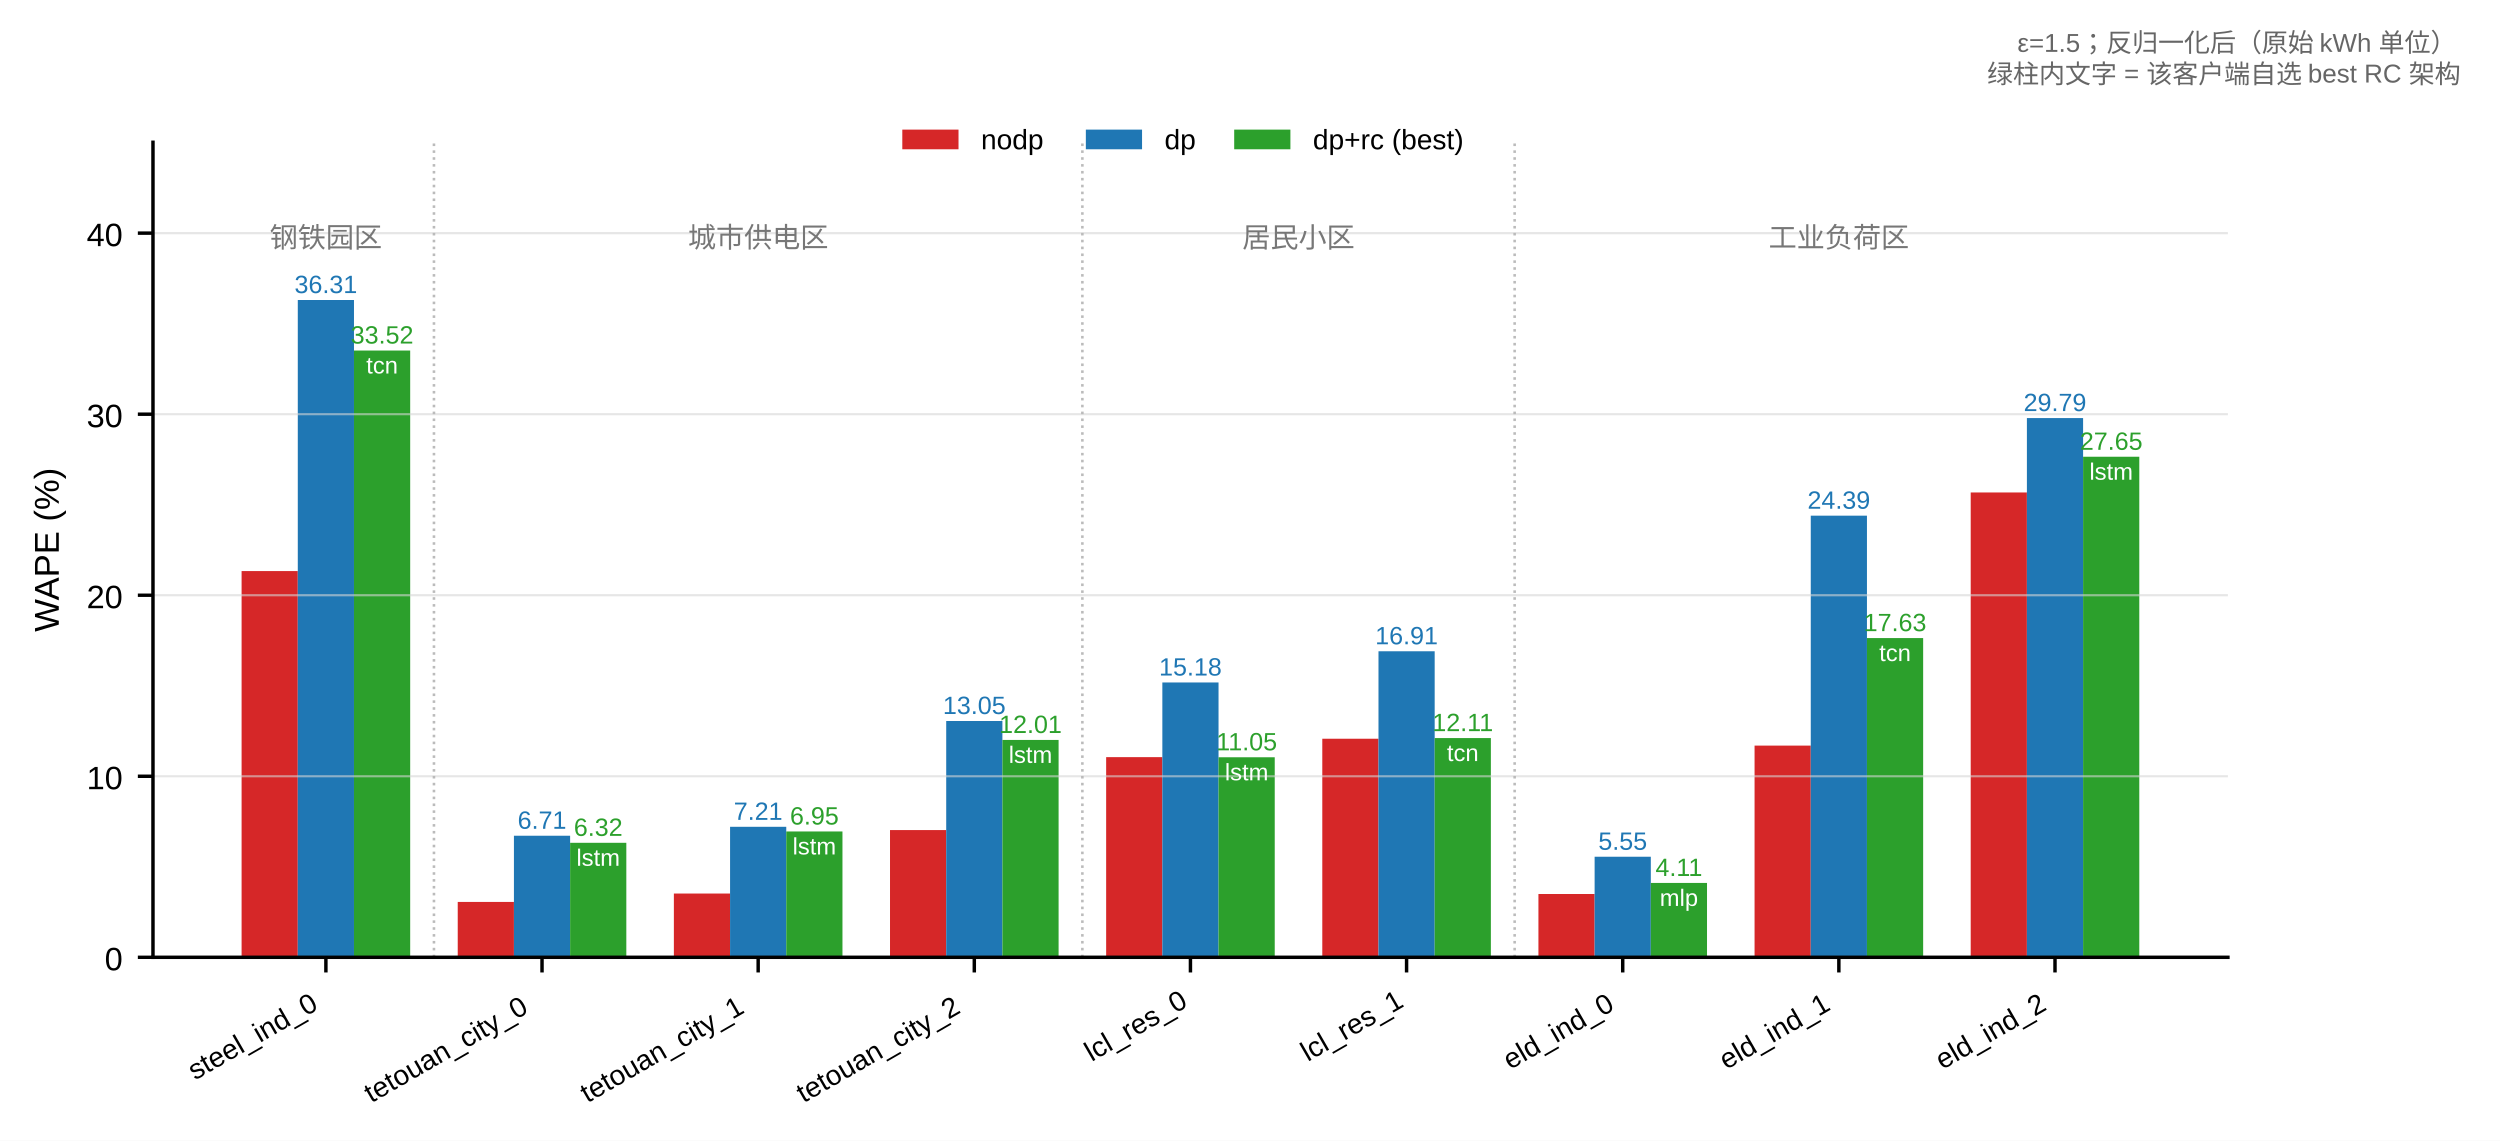
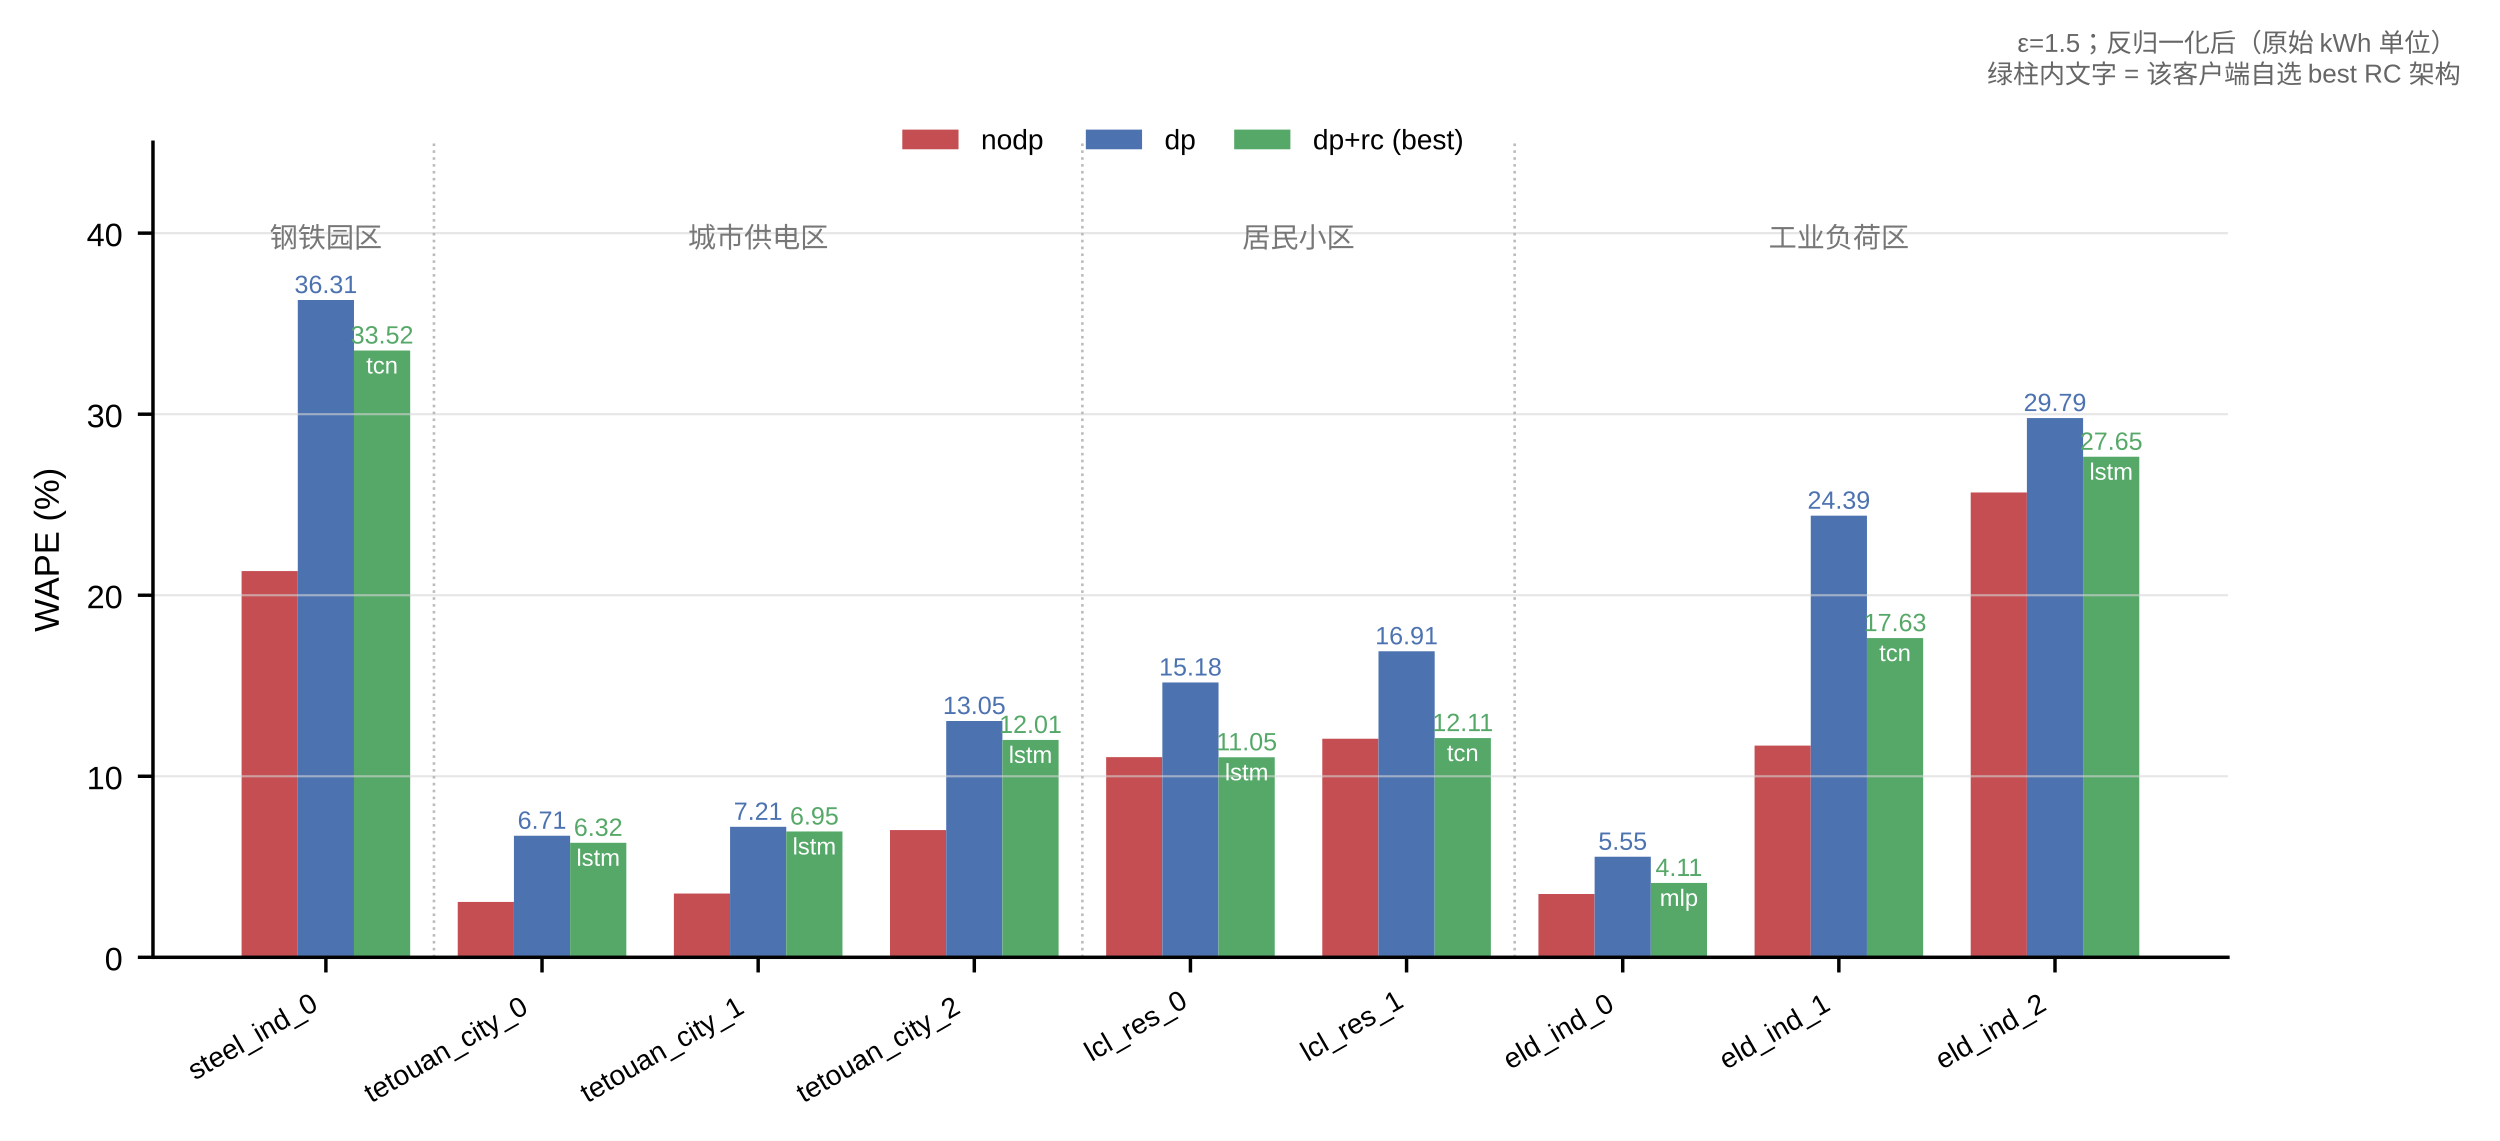
<svg xmlns="http://www.w3.org/2000/svg" xmlns:xlink="http://www.w3.org/1999/xlink" width="578.188pt" height="263.821pt" viewBox="0 0 578.188 263.821" version="1.1">
  <defs>
    <style type="text/css">*{stroke-linejoin: round; stroke-linecap: butt}</style>
  </defs>
  <g id="figure_1">
    <g id="patch_1">
      <path d="M 0 263.821  L 578.188 263.821  L 578.188 0  L 0 0  z " style="fill: #ffffff" />
    </g>
    <g id="axes_1">
      <g id="patch_2">
        <path d="M 35.38 221.4  L 515.26 221.4  L 515.26 32.904  L 35.38 32.904  z " style="fill: #ffffff" />
      </g>
      <g id="patch_3">
-         <path d="M 55.875 221.4  L 68.871 221.4  L 68.871 132.069  L 55.875 132.069  z " clip-path="url(#p7d4e276105)" style="fill: #d62728" />
+         <path d="M 55.875 221.4  L 68.871 221.4  L 68.871 132.069  L 55.875 132.069  z " clip-path="url(#p8f3e88afd5)" style="fill: #c44e52" />
      </g>
      <g id="patch_4">
-         <path d="M 105.862 221.4  L 118.859 221.4  L 118.859 208.599  L 105.862 208.599  z " clip-path="url(#p7d4e276105)" style="fill: #d62728" />
+         <path d="M 105.862 221.4  L 118.859 221.4  L 118.859 208.599  L 105.862 208.599  z " clip-path="url(#p8f3e88afd5)" style="fill: #c44e52" />
      </g>
      <g id="patch_5">
-         <path d="M 155.85 221.4  L 168.846 221.4  L 168.846 206.656  L 155.85 206.656  z " clip-path="url(#p7d4e276105)" style="fill: #d62728" />
+         <path d="M 155.85 221.4  L 168.846 221.4  L 168.846 206.656  L 155.85 206.656  z " clip-path="url(#p8f3e88afd5)" style="fill: #c44e52" />
      </g>
      <g id="patch_6">
-         <path d="M 205.837 221.4  L 218.834 221.4  L 218.834 191.98  L 205.837 191.98  z " clip-path="url(#p7d4e276105)" style="fill: #d62728" />
+         <path d="M 205.837 221.4  L 218.834 221.4  L 218.834 191.98  L 205.837 191.98  z " clip-path="url(#p8f3e88afd5)" style="fill: #c44e52" />
      </g>
      <g id="patch_7">
-         <path d="M 255.825 221.4  L 268.821 221.4  L 268.821 175.105  L 255.825 175.105  z " clip-path="url(#p7d4e276105)" style="fill: #d62728" />
+         <path d="M 255.825 221.4  L 268.821 221.4  L 268.821 175.105  L 255.825 175.105  z " clip-path="url(#p8f3e88afd5)" style="fill: #c44e52" />
      </g>
      <g id="patch_8">
-         <path d="M 305.812 221.4  L 318.809 221.4  L 318.809 170.857  L 305.812 170.857  z " clip-path="url(#p7d4e276105)" style="fill: #d62728" />
+         <path d="M 305.812 221.4  L 318.809 221.4  L 318.809 170.857  L 305.812 170.857  z " clip-path="url(#p8f3e88afd5)" style="fill: #c44e52" />
      </g>
      <g id="patch_9">
-         <path d="M 355.8 221.4  L 368.796 221.4  L 368.796 206.762  L 355.8 206.762  z " clip-path="url(#p7d4e276105)" style="fill: #d62728" />
+         <path d="M 355.8 221.4  L 368.796 221.4  L 368.796 206.762  L 355.8 206.762  z " clip-path="url(#p8f3e88afd5)" style="fill: #c44e52" />
      </g>
      <g id="patch_10">
-         <path d="M 405.787 221.4  L 418.784 221.4  L 418.784 172.434  L 405.787 172.434  z " clip-path="url(#p7d4e276105)" style="fill: #d62728" />
+         <path d="M 405.787 221.4  L 418.784 221.4  L 418.784 172.434  L 405.787 172.434  z " clip-path="url(#p8f3e88afd5)" style="fill: #c44e52" />
      </g>
      <g id="patch_11">
-         <path d="M 455.775 221.4  L 468.771 221.4  L 468.771 113.89  L 455.775 113.89  z " clip-path="url(#p7d4e276105)" style="fill: #d62728" />
+         <path d="M 455.775 221.4  L 468.771 221.4  L 468.771 113.89  L 455.775 113.89  z " clip-path="url(#p8f3e88afd5)" style="fill: #c44e52" />
      </g>
      <g id="patch_12">
-         <path d="M 68.871 221.4  L 81.868 221.4  L 81.868 69.387  L 68.871 69.387  z " clip-path="url(#p7d4e276105)" style="fill: #1f77b4" />
+         <path d="M 68.871 221.4  L 81.868 221.4  L 81.868 69.387  L 68.871 69.387  z " clip-path="url(#p8f3e88afd5)" style="fill: #4c72b0" />
      </g>
      <g id="patch_13">
-         <path d="M 118.859 221.4  L 131.856 221.4  L 131.856 193.287  L 118.859 193.287  z " clip-path="url(#p7d4e276105)" style="fill: #1f77b4" />
+         <path d="M 118.859 221.4  L 131.856 221.4  L 131.856 193.287  L 118.859 193.287  z " clip-path="url(#p8f3e88afd5)" style="fill: #4c72b0" />
      </g>
      <g id="patch_14">
-         <path d="M 168.846 221.4  L 181.843 221.4  L 181.843 191.222  L 168.846 191.222  z " clip-path="url(#p7d4e276105)" style="fill: #1f77b4" />
+         <path d="M 168.846 221.4  L 181.843 221.4  L 181.843 191.222  L 168.846 191.222  z " clip-path="url(#p8f3e88afd5)" style="fill: #4c72b0" />
      </g>
      <g id="patch_15">
-         <path d="M 218.834 221.4  L 231.831 221.4  L 231.831 166.742  L 218.834 166.742  z " clip-path="url(#p7d4e276105)" style="fill: #1f77b4" />
+         <path d="M 218.834 221.4  L 231.831 221.4  L 231.831 166.742  L 218.834 166.742  z " clip-path="url(#p8f3e88afd5)" style="fill: #4c72b0" />
      </g>
      <g id="patch_16">
-         <path d="M 268.821 221.4  L 281.818 221.4  L 281.818 157.844  L 268.821 157.844  z " clip-path="url(#p7d4e276105)" style="fill: #1f77b4" />
+         <path d="M 268.821 221.4  L 281.818 221.4  L 281.818 157.844  L 268.821 157.844  z " clip-path="url(#p8f3e88afd5)" style="fill: #4c72b0" />
      </g>
      <g id="patch_17">
-         <path d="M 318.809 221.4  L 331.806 221.4  L 331.806 150.616  L 318.809 150.616  z " clip-path="url(#p7d4e276105)" style="fill: #1f77b4" />
+         <path d="M 318.809 221.4  L 331.806 221.4  L 331.806 150.616  L 318.809 150.616  z " clip-path="url(#p8f3e88afd5)" style="fill: #4c72b0" />
      </g>
      <g id="patch_18">
-         <path d="M 368.796 221.4  L 381.793 221.4  L 381.793 198.144  L 368.796 198.144  z " clip-path="url(#p7d4e276105)" style="fill: #1f77b4" />
+         <path d="M 368.796 221.4  L 381.793 221.4  L 381.793 198.144  L 368.796 198.144  z " clip-path="url(#p8f3e88afd5)" style="fill: #4c72b0" />
      </g>
      <g id="patch_19">
-         <path d="M 418.784 221.4  L 431.781 221.4  L 431.781 119.268  L 418.784 119.268  z " clip-path="url(#p7d4e276105)" style="fill: #1f77b4" />
+         <path d="M 418.784 221.4  L 431.781 221.4  L 431.781 119.268  L 418.784 119.268  z " clip-path="url(#p8f3e88afd5)" style="fill: #4c72b0" />
      </g>
      <g id="patch_20">
-         <path d="M 468.771 221.4  L 481.768 221.4  L 481.768 96.684  L 468.771 96.684  z " clip-path="url(#p7d4e276105)" style="fill: #1f77b4" />
+         <path d="M 468.771 221.4  L 481.768 221.4  L 481.768 96.684  L 468.771 96.684  z " clip-path="url(#p8f3e88afd5)" style="fill: #4c72b0" />
      </g>
      <g id="patch_21">
-         <path d="M 81.868 221.4  L 94.865 221.4  L 94.865 81.064  L 81.868 81.064  z " clip-path="url(#p7d4e276105)" style="fill: #2ca02c" />
+         <path d="M 81.868 221.4  L 94.865 221.4  L 94.865 81.064  L 81.868 81.064  z " clip-path="url(#p8f3e88afd5)" style="fill: #55a868" />
      </g>
      <g id="patch_22">
-         <path d="M 131.856 221.4  L 144.852 221.4  L 144.852 194.925  L 131.856 194.925  z " clip-path="url(#p7d4e276105)" style="fill: #2ca02c" />
+         <path d="M 131.856 221.4  L 144.852 221.4  L 144.852 194.925  L 131.856 194.925  z " clip-path="url(#p8f3e88afd5)" style="fill: #55a868" />
      </g>
      <g id="patch_23">
-         <path d="M 181.843 221.4  L 194.84 221.4  L 194.84 192.299  L 181.843 192.299  z " clip-path="url(#p7d4e276105)" style="fill: #2ca02c" />
+         <path d="M 181.843 221.4  L 194.84 221.4  L 194.84 192.299  L 181.843 192.299  z " clip-path="url(#p8f3e88afd5)" style="fill: #55a868" />
      </g>
      <g id="patch_24">
-         <path d="M 231.831 221.4  L 244.827 221.4  L 244.827 171.129  L 231.831 171.129  z " clip-path="url(#p7d4e276105)" style="fill: #2ca02c" />
+         <path d="M 231.831 221.4  L 244.827 221.4  L 244.827 171.129  L 231.831 171.129  z " clip-path="url(#p8f3e88afd5)" style="fill: #55a868" />
      </g>
      <g id="patch_25">
-         <path d="M 281.818 221.4  L 294.815 221.4  L 294.815 175.144  L 281.818 175.144  z " clip-path="url(#p7d4e276105)" style="fill: #2ca02c" />
+         <path d="M 281.818 221.4  L 294.815 221.4  L 294.815 175.144  L 281.818 175.144  z " clip-path="url(#p8f3e88afd5)" style="fill: #55a868" />
      </g>
      <g id="patch_26">
-         <path d="M 331.806 221.4  L 344.802 221.4  L 344.802 170.695  L 331.806 170.695  z " clip-path="url(#p7d4e276105)" style="fill: #2ca02c" />
+         <path d="M 331.806 221.4  L 344.802 221.4  L 344.802 170.695  L 331.806 170.695  z " clip-path="url(#p8f3e88afd5)" style="fill: #55a868" />
      </g>
      <g id="patch_27">
-         <path d="M 381.793 221.4  L 394.79 221.4  L 394.79 204.202  L 381.793 204.202  z " clip-path="url(#p7d4e276105)" style="fill: #2ca02c" />
+         <path d="M 381.793 221.4  L 394.79 221.4  L 394.79 204.202  L 381.793 204.202  z " clip-path="url(#p8f3e88afd5)" style="fill: #55a868" />
      </g>
      <g id="patch_28">
-         <path d="M 431.781 221.4  L 444.777 221.4  L 444.777 147.574  L 431.781 147.574  z " clip-path="url(#p7d4e276105)" style="fill: #2ca02c" />
+         <path d="M 431.781 221.4  L 444.777 221.4  L 444.777 147.574  L 431.781 147.574  z " clip-path="url(#p8f3e88afd5)" style="fill: #55a868" />
      </g>
      <g id="patch_29">
-         <path d="M 481.768 221.4  L 494.765 221.4  L 494.765 105.637  L 481.768 105.637  z " clip-path="url(#p7d4e276105)" style="fill: #2ca02c" />
+         <path d="M 481.768 221.4  L 494.765 221.4  L 494.765 105.637  L 481.768 105.637  z " clip-path="url(#p8f3e88afd5)" style="fill: #55a868" />
      </g>
      <g id="matplotlib.axis_1">
        <g id="xtick_1">
          <g id="line2d_1">
            <defs>
-               <path id="m06b5cf8b9d" d="M 0 0  L 0 3.5  " style="stroke: #000000; stroke-width: 0.8" />
+               <path id="m6aade2174a" d="M 0 0  L 0 3.5  " style="stroke: #000000; stroke-width: 0.8" />
            </defs>
            <g>
-               <use xlink:href="#m06b5cf8b9d" x="75.37" y="221.4" style="stroke: #000000; stroke-width: 0.8" />
+               <use xlink:href="#m6aade2174a" x="75.37" y="221.4" style="stroke: #000000; stroke-width: 0.8" />
            </g>
          </g>
          <g id="text_1">
            <text style="font-size: 6.5px; font-family: 'Microsoft YaHei', 'Arial', 'SimHei', 'DejaVu Sans', sans-serif" transform="translate(45.08547 249.9054) rotate(-30)">steel_ind_0</text>
          </g>
        </g>
        <g id="xtick_2">
          <g id="line2d_2">
            <g>
-               <use xlink:href="#m06b5cf8b9d" x="125.357" y="221.4" style="stroke: #000000; stroke-width: 0.8" />
+               <use xlink:href="#m6aade2174a" x="125.357" y="221.4" style="stroke: #000000; stroke-width: 0.8" />
            </g>
          </g>
          <g id="text_2">
            <text style="font-size: 6.5px; font-family: 'Microsoft YaHei', 'Arial', 'SimHei', 'DejaVu Sans', sans-serif" transform="translate(85.86489 255.1839) rotate(-30)">tetouan_city_0</text>
          </g>
        </g>
        <g id="xtick_3">
          <g id="line2d_3">
            <g>
-               <use xlink:href="#m06b5cf8b9d" x="175.345" y="221.4" style="stroke: #000000; stroke-width: 0.8" />
+               <use xlink:href="#m6aade2174a" x="175.345" y="221.4" style="stroke: #000000; stroke-width: 0.8" />
            </g>
          </g>
          <g id="text_3">
            <text style="font-size: 6.5px; font-family: 'Microsoft YaHei', 'Arial', 'SimHei', 'DejaVu Sans', sans-serif" transform="translate(135.8524 255.1839) rotate(-30)">tetouan_city_1</text>
          </g>
        </g>
        <g id="xtick_4">
          <g id="line2d_4">
            <g>
-               <use xlink:href="#m06b5cf8b9d" x="225.332" y="221.4" style="stroke: #000000; stroke-width: 0.8" />
+               <use xlink:href="#m6aade2174a" x="225.332" y="221.4" style="stroke: #000000; stroke-width: 0.8" />
            </g>
          </g>
          <g id="text_4">
            <text style="font-size: 6.5px; font-family: 'Microsoft YaHei', 'Arial', 'SimHei', 'DejaVu Sans', sans-serif" transform="translate(185.8399 255.1839) rotate(-30)">tetouan_city_2</text>
          </g>
        </g>
        <g id="xtick_5">
          <g id="line2d_5">
            <g>
-               <use xlink:href="#m06b5cf8b9d" x="275.32" y="221.4" style="stroke: #000000; stroke-width: 0.8" />
+               <use xlink:href="#m6aade2174a" x="275.32" y="221.4" style="stroke: #000000; stroke-width: 0.8" />
            </g>
          </g>
          <g id="text_5">
            <text style="font-size: 6.5px; font-family: 'Microsoft YaHei', 'Arial', 'SimHei', 'DejaVu Sans', sans-serif" transform="translate(252.4519 245.6236) rotate(-30)">lcl_res_0</text>
          </g>
        </g>
        <g id="xtick_6">
          <g id="line2d_6">
            <g>
-               <use xlink:href="#m06b5cf8b9d" x="325.307" y="221.4" style="stroke: #000000; stroke-width: 0.8" />
+               <use xlink:href="#m6aade2174a" x="325.307" y="221.4" style="stroke: #000000; stroke-width: 0.8" />
            </g>
          </g>
          <g id="text_6">
            <text style="font-size: 6.5px; font-family: 'Microsoft YaHei', 'Arial', 'SimHei', 'DejaVu Sans', sans-serif" transform="translate(302.4394 245.6236) rotate(-30)">lcl_res_1</text>
          </g>
        </g>
        <g id="xtick_7">
          <g id="line2d_7">
            <g>
-               <use xlink:href="#m06b5cf8b9d" x="375.295" y="221.4" style="stroke: #000000; stroke-width: 0.8" />
+               <use xlink:href="#m6aade2174a" x="375.295" y="221.4" style="stroke: #000000; stroke-width: 0.8" />
            </g>
          </g>
          <g id="text_7">
            <text style="font-size: 6.5px; font-family: 'Microsoft YaHei', 'Arial', 'SimHei', 'DejaVu Sans', sans-serif" transform="translate(349.257 247.4537) rotate(-30)">eld_ind_0</text>
          </g>
        </g>
        <g id="xtick_8">
          <g id="line2d_8">
            <g>
-               <use xlink:href="#m06b5cf8b9d" x="425.282" y="221.4" style="stroke: #000000; stroke-width: 0.8" />
+               <use xlink:href="#m6aade2174a" x="425.282" y="221.4" style="stroke: #000000; stroke-width: 0.8" />
            </g>
          </g>
          <g id="text_8">
            <text style="font-size: 6.5px; font-family: 'Microsoft YaHei', 'Arial', 'SimHei', 'DejaVu Sans', sans-serif" transform="translate(399.2445 247.4537) rotate(-30)">eld_ind_1</text>
          </g>
        </g>
        <g id="xtick_9">
          <g id="line2d_9">
            <g>
-               <use xlink:href="#m06b5cf8b9d" x="475.27" y="221.4" style="stroke: #000000; stroke-width: 0.8" />
+               <use xlink:href="#m6aade2174a" x="475.27" y="221.4" style="stroke: #000000; stroke-width: 0.8" />
            </g>
          </g>
          <g id="text_9">
            <text style="font-size: 6.5px; font-family: 'Microsoft YaHei', 'Arial', 'SimHei', 'DejaVu Sans', sans-serif" transform="translate(449.232 247.4537) rotate(-30)">eld_ind_2</text>
          </g>
        </g>
      </g>
      <g id="matplotlib.axis_2">
        <g id="ytick_1">
          <g id="line2d_10">
-             <path d="M 35.38 221.4  L 515.26 221.4  " clip-path="url(#p7d4e276105)" style="fill: none; stroke: #d6d6d6; stroke-opacity: 0.6; stroke-width: 0.5; stroke-linecap: square" />
+             <path d="M 35.38 221.4  L 515.26 221.4  " clip-path="url(#p8f3e88afd5)" style="fill: none; stroke: #d6d6d6; stroke-opacity: 0.6; stroke-width: 0.5; stroke-linecap: square" />
          </g>
          <g id="line2d_11">
            <defs>
-               <path id="ma9a1687740" d="M 0 0  L -3.5 0  " style="stroke: #000000; stroke-width: 0.8" />
+               <path id="meff5b150d4" d="M 0 0  L -3.5 0  " style="stroke: #000000; stroke-width: 0.8" />
            </defs>
            <g>
-               <use xlink:href="#ma9a1687740" x="35.38" y="221.4" style="stroke: #000000; stroke-width: 0.8" />
+               <use xlink:href="#meff5b150d4" x="35.38" y="221.4" style="stroke: #000000; stroke-width: 0.8" />
            </g>
          </g>
          <g id="text_10">
            <text style="font-size: 7.5px; font-family: 'Microsoft YaHei', 'Arial', 'SimHei', 'DejaVu Sans', sans-serif; text-anchor: end" x="28.38" y="224.398" transform="rotate(-0 28.37984 224.3977)">0</text>
          </g>
        </g>
        <g id="ytick_2">
          <g id="line2d_12">
-             <path d="M 35.38 179.531  L 515.26 179.531  " clip-path="url(#p7d4e276105)" style="fill: none; stroke: #d6d6d6; stroke-opacity: 0.6; stroke-width: 0.5; stroke-linecap: square" />
+             <path d="M 35.38 179.531  L 515.26 179.531  " clip-path="url(#p8f3e88afd5)" style="fill: none; stroke: #d6d6d6; stroke-opacity: 0.6; stroke-width: 0.5; stroke-linecap: square" />
          </g>
          <g id="line2d_13">
            <g>
-               <use xlink:href="#ma9a1687740" x="35.38" y="179.531" style="stroke: #000000; stroke-width: 0.8" />
+               <use xlink:href="#meff5b150d4" x="35.38" y="179.531" style="stroke: #000000; stroke-width: 0.8" />
            </g>
          </g>
          <g id="text_11">
            <text style="font-size: 7.5px; font-family: 'Microsoft YaHei', 'Arial', 'SimHei', 'DejaVu Sans', sans-serif; text-anchor: end" x="28.38" y="182.528" transform="rotate(-0 28.37984 182.5285)">10</text>
          </g>
        </g>
        <g id="ytick_3">
          <g id="line2d_14">
-             <path d="M 35.38 137.662  L 515.26 137.662  " clip-path="url(#p7d4e276105)" style="fill: none; stroke: #d6d6d6; stroke-opacity: 0.6; stroke-width: 0.5; stroke-linecap: square" />
+             <path d="M 35.38 137.662  L 515.26 137.662  " clip-path="url(#p8f3e88afd5)" style="fill: none; stroke: #d6d6d6; stroke-opacity: 0.6; stroke-width: 0.5; stroke-linecap: square" />
          </g>
          <g id="line2d_15">
            <g>
-               <use xlink:href="#ma9a1687740" x="35.38" y="137.662" style="stroke: #000000; stroke-width: 0.8" />
+               <use xlink:href="#meff5b150d4" x="35.38" y="137.662" style="stroke: #000000; stroke-width: 0.8" />
            </g>
          </g>
          <g id="text_12">
            <text style="font-size: 7.5px; font-family: 'Microsoft YaHei', 'Arial', 'SimHei', 'DejaVu Sans', sans-serif; text-anchor: end" x="28.38" y="140.659" transform="rotate(-0 28.37984 140.6593)">20</text>
          </g>
        </g>
        <g id="ytick_4">
          <g id="line2d_16">
-             <path d="M 35.38 95.793  L 515.26 95.793  " clip-path="url(#p7d4e276105)" style="fill: none; stroke: #d6d6d6; stroke-opacity: 0.6; stroke-width: 0.5; stroke-linecap: square" />
+             <path d="M 35.38 95.793  L 515.26 95.793  " clip-path="url(#p8f3e88afd5)" style="fill: none; stroke: #d6d6d6; stroke-opacity: 0.6; stroke-width: 0.5; stroke-linecap: square" />
          </g>
          <g id="line2d_17">
            <g>
-               <use xlink:href="#ma9a1687740" x="35.38" y="95.793" style="stroke: #000000; stroke-width: 0.8" />
+               <use xlink:href="#meff5b150d4" x="35.38" y="95.793" style="stroke: #000000; stroke-width: 0.8" />
            </g>
          </g>
          <g id="text_13">
            <text style="font-size: 7.5px; font-family: 'Microsoft YaHei', 'Arial', 'SimHei', 'DejaVu Sans', sans-serif; text-anchor: end" x="28.38" y="98.79" transform="rotate(-0 28.37984 98.79017)">30</text>
          </g>
        </g>
        <g id="ytick_5">
          <g id="line2d_18">
-             <path d="M 35.38 53.923  L 515.26 53.923  " clip-path="url(#p7d4e276105)" style="fill: none; stroke: #d6d6d6; stroke-opacity: 0.6; stroke-width: 0.5; stroke-linecap: square" />
+             <path d="M 35.38 53.923  L 515.26 53.923  " clip-path="url(#p8f3e88afd5)" style="fill: none; stroke: #d6d6d6; stroke-opacity: 0.6; stroke-width: 0.5; stroke-linecap: square" />
          </g>
          <g id="line2d_19">
            <g>
-               <use xlink:href="#ma9a1687740" x="35.38" y="53.923" style="stroke: #000000; stroke-width: 0.8" />
+               <use xlink:href="#meff5b150d4" x="35.38" y="53.923" style="stroke: #000000; stroke-width: 0.8" />
            </g>
          </g>
          <g id="text_14">
            <text style="font-size: 7.5px; font-family: 'Microsoft YaHei', 'Arial', 'SimHei', 'DejaVu Sans', sans-serif; text-anchor: end" x="28.38" y="56.921" transform="rotate(-0 28.37984 56.921)">40</text>
          </g>
        </g>
        <g id="text_15">
          <text style="font-size: 8px; font-family: 'Microsoft YaHei', 'Arial', 'SimHei', 'DejaVu Sans', sans-serif; text-anchor: middle" x="13.595" y="127.152" transform="rotate(-90 13.595 127.152)">WAPE (%)</text>
        </g>
      </g>
      <g id="line2d_20">
-         <path d="M 100.364 221.4  L 100.364 32.904  " clip-path="url(#p7d4e276105)" style="fill: none; stroke-dasharray: 0.6,0.99; stroke-dashoffset: 0; stroke: #bbbbbb; stroke-width: 0.6" />
+         <path d="M 100.364 221.4  L 100.364 32.904  " clip-path="url(#p8f3e88afd5)" style="fill: none; stroke-dasharray: 0.6,0.99; stroke-dashoffset: 0; stroke: #bbbbbb; stroke-width: 0.6" />
      </g>
      <g id="line2d_21">
-         <path d="M 250.326 221.4  L 250.326 32.904  " clip-path="url(#p7d4e276105)" style="fill: none; stroke-dasharray: 0.6,0.99; stroke-dashoffset: 0; stroke: #bbbbbb; stroke-width: 0.6" />
+         <path d="M 250.326 221.4  L 250.326 32.904  " clip-path="url(#p8f3e88afd5)" style="fill: none; stroke-dasharray: 0.6,0.99; stroke-dashoffset: 0; stroke: #bbbbbb; stroke-width: 0.6" />
      </g>
      <g id="line2d_22">
-         <path d="M 350.301 221.4  L 350.301 32.904  " clip-path="url(#p7d4e276105)" style="fill: none; stroke-dasharray: 0.6,0.99; stroke-dashoffset: 0; stroke: #bbbbbb; stroke-width: 0.6" />
+         <path d="M 350.301 221.4  L 350.301 32.904  " clip-path="url(#p8f3e88afd5)" style="fill: none; stroke-dasharray: 0.6,0.99; stroke-dashoffset: 0; stroke: #bbbbbb; stroke-width: 0.6" />
      </g>
      <g id="patch_30">
        <path d="M 35.38 221.4  L 35.38 32.904  " style="fill: none; stroke: #000000; stroke-width: 0.8; stroke-linejoin: miter; stroke-linecap: square" />
      </g>
      <g id="patch_31">
        <path d="M 35.38 221.4  L 515.26 221.4  " style="fill: none; stroke: #000000; stroke-width: 0.8; stroke-linejoin: miter; stroke-linecap: square" />
      </g>
      <g id="text_16">
-         <text style="font-size: 5.8px; font-family: 'Microsoft YaHei', 'Arial', 'SimHei', 'DejaVu Sans', sans-serif; text-anchor: middle; fill: #1f77b4" x="75.37" y="67.778" transform="rotate(-0 75.36984 67.77778)">36.31</text>
+         <text style="font-size: 5.8px; font-family: 'Microsoft YaHei', 'Arial', 'SimHei', 'DejaVu Sans', sans-serif; text-anchor: middle; fill: #4c72b0" x="75.37" y="67.778" transform="rotate(-0 75.36984 67.77778)">36.31</text>
      </g>
      <g id="text_17">
-         <text style="font-size: 5.8px; font-family: 'Microsoft YaHei', 'Arial', 'SimHei', 'DejaVu Sans', sans-serif; text-anchor: middle; fill: #2ca02c" x="88.367" y="79.455" transform="rotate(-0 88.36659 79.45456)">33.52</text>
+         <text style="font-size: 5.8px; font-family: 'Microsoft YaHei', 'Arial', 'SimHei', 'DejaVu Sans', sans-serif; text-anchor: middle; fill: #55a868" x="88.367" y="79.455" transform="rotate(-0 88.36659 79.45456)">33.52</text>
      </g>
      <g id="text_18">
        <text style="font-size: 5.5px; font-family: 'Microsoft YaHei', 'Arial', 'SimHei', 'DejaVu Sans', sans-serif; text-anchor: middle; fill: #ffffff" x="88.367" y="86.382" transform="rotate(-0 88.36659 86.38156)">tcn</text>
      </g>
      <g id="text_19">
-         <text style="font-size: 5.8px; font-family: 'Microsoft YaHei', 'Arial', 'SimHei', 'DejaVu Sans', sans-serif; text-anchor: middle; fill: #1f77b4" x="125.357" y="191.677" transform="rotate(-0 125.3573 191.6774)">6.71</text>
+         <text style="font-size: 5.8px; font-family: 'Microsoft YaHei', 'Arial', 'SimHei', 'DejaVu Sans', sans-serif; text-anchor: middle; fill: #4c72b0" x="125.357" y="191.677" transform="rotate(-0 125.3573 191.6774)">6.71</text>
      </g>
      <g id="text_20">
-         <text style="font-size: 5.8px; font-family: 'Microsoft YaHei', 'Arial', 'SimHei', 'DejaVu Sans', sans-serif; text-anchor: middle; fill: #2ca02c" x="138.354" y="193.316" transform="rotate(-0 138.3541 193.3157)">6.32</text>
+         <text style="font-size: 5.8px; font-family: 'Microsoft YaHei', 'Arial', 'SimHei', 'DejaVu Sans', sans-serif; text-anchor: middle; fill: #55a868" x="138.354" y="193.316" transform="rotate(-0 138.3541 193.3157)">6.32</text>
      </g>
      <g id="text_21">
        <text style="font-size: 5.5px; font-family: 'Microsoft YaHei', 'Arial', 'SimHei', 'DejaVu Sans', sans-serif; text-anchor: middle; fill: #ffffff" x="138.354" y="200.243" transform="rotate(-0 138.3541 200.2427)">lstm</text>
      </g>
      <g id="text_22">
-         <text style="font-size: 5.8px; font-family: 'Microsoft YaHei', 'Arial', 'SimHei', 'DejaVu Sans', sans-serif; text-anchor: middle; fill: #1f77b4" x="175.345" y="189.613" transform="rotate(-0 175.3448 189.6126)">7.21</text>
+         <text style="font-size: 5.8px; font-family: 'Microsoft YaHei', 'Arial', 'SimHei', 'DejaVu Sans', sans-serif; text-anchor: middle; fill: #4c72b0" x="175.345" y="189.613" transform="rotate(-0 175.3448 189.6126)">7.21</text>
      </g>
      <g id="text_23">
-         <text style="font-size: 5.8px; font-family: 'Microsoft YaHei', 'Arial', 'SimHei', 'DejaVu Sans', sans-serif; text-anchor: middle; fill: #2ca02c" x="188.342" y="190.69" transform="rotate(-0 188.3416 190.69)">6.95</text>
+         <text style="font-size: 5.8px; font-family: 'Microsoft YaHei', 'Arial', 'SimHei', 'DejaVu Sans', sans-serif; text-anchor: middle; fill: #55a868" x="188.342" y="190.69" transform="rotate(-0 188.3416 190.69)">6.95</text>
      </g>
      <g id="text_24">
        <text style="font-size: 5.5px; font-family: 'Microsoft YaHei', 'Arial', 'SimHei', 'DejaVu Sans', sans-serif; text-anchor: middle; fill: #ffffff" x="188.342" y="197.617" transform="rotate(-0 188.3416 197.6171)">lstm</text>
      </g>
      <g id="text_25">
-         <text style="font-size: 5.8px; font-family: 'Microsoft YaHei', 'Arial', 'SimHei', 'DejaVu Sans', sans-serif; text-anchor: middle; fill: #1f77b4" x="225.332" y="165.133" transform="rotate(-0 225.3323 165.1331)">13.05</text>
+         <text style="font-size: 5.8px; font-family: 'Microsoft YaHei', 'Arial', 'SimHei', 'DejaVu Sans', sans-serif; text-anchor: middle; fill: #4c72b0" x="225.332" y="165.133" transform="rotate(-0 225.3323 165.1331)">13.05</text>
      </g>
      <g id="text_26">
-         <text style="font-size: 5.8px; font-family: 'Microsoft YaHei', 'Arial', 'SimHei', 'DejaVu Sans', sans-serif; text-anchor: middle; fill: #2ca02c" x="238.329" y="169.519" transform="rotate(-0 238.3291 169.5194)">12.01</text>
+         <text style="font-size: 5.8px; font-family: 'Microsoft YaHei', 'Arial', 'SimHei', 'DejaVu Sans', sans-serif; text-anchor: middle; fill: #55a868" x="238.329" y="169.519" transform="rotate(-0 238.3291 169.5194)">12.01</text>
      </g>
      <g id="text_27">
        <text style="font-size: 5.5px; font-family: 'Microsoft YaHei', 'Arial', 'SimHei', 'DejaVu Sans', sans-serif; text-anchor: middle; fill: #ffffff" x="238.329" y="176.446" transform="rotate(-0 238.3291 176.4464)">lstm</text>
      </g>
      <g id="text_28">
-         <text style="font-size: 5.8px; font-family: 'Microsoft YaHei', 'Arial', 'SimHei', 'DejaVu Sans', sans-serif; text-anchor: middle; fill: #1f77b4" x="275.32" y="156.235" transform="rotate(-0 275.3198 156.2349)">15.18</text>
+         <text style="font-size: 5.8px; font-family: 'Microsoft YaHei', 'Arial', 'SimHei', 'DejaVu Sans', sans-serif; text-anchor: middle; fill: #4c72b0" x="275.32" y="156.235" transform="rotate(-0 275.3198 156.2349)">15.18</text>
      </g>
      <g id="text_29">
-         <text style="font-size: 5.8px; font-family: 'Microsoft YaHei', 'Arial', 'SimHei', 'DejaVu Sans', sans-serif; text-anchor: middle; fill: #2ca02c" x="288.317" y="173.535" transform="rotate(-0 288.3166 173.535)">11.05</text>
+         <text style="font-size: 5.8px; font-family: 'Microsoft YaHei', 'Arial', 'SimHei', 'DejaVu Sans', sans-serif; text-anchor: middle; fill: #55a868" x="288.317" y="173.535" transform="rotate(-0 288.3166 173.535)">11.05</text>
      </g>
      <g id="text_30">
        <text style="font-size: 5.5px; font-family: 'Microsoft YaHei', 'Arial', 'SimHei', 'DejaVu Sans', sans-serif; text-anchor: middle; fill: #ffffff" x="288.317" y="180.462" transform="rotate(-0 288.3166 180.462)">lstm</text>
      </g>
      <g id="text_31">
-         <text style="font-size: 5.8px; font-family: 'Microsoft YaHei', 'Arial', 'SimHei', 'DejaVu Sans', sans-serif; text-anchor: middle; fill: #1f77b4" x="325.307" y="149.007" transform="rotate(-0 325.3073 149.0067)">16.91</text>
+         <text style="font-size: 5.8px; font-family: 'Microsoft YaHei', 'Arial', 'SimHei', 'DejaVu Sans', sans-serif; text-anchor: middle; fill: #4c72b0" x="325.307" y="149.007" transform="rotate(-0 325.3073 149.0067)">16.91</text>
      </g>
      <g id="text_32">
-         <text style="font-size: 5.8px; font-family: 'Microsoft YaHei', 'Arial', 'SimHei', 'DejaVu Sans', sans-serif; text-anchor: middle; fill: #2ca02c" x="338.304" y="169.086" transform="rotate(-0 338.3041 169.0856)">12.11</text>
+         <text style="font-size: 5.8px; font-family: 'Microsoft YaHei', 'Arial', 'SimHei', 'DejaVu Sans', sans-serif; text-anchor: middle; fill: #55a868" x="338.304" y="169.086" transform="rotate(-0 338.3041 169.0856)">12.11</text>
      </g>
      <g id="text_33">
        <text style="font-size: 5.5px; font-family: 'Microsoft YaHei', 'Arial', 'SimHei', 'DejaVu Sans', sans-serif; text-anchor: middle; fill: #ffffff" x="338.304" y="176.013" transform="rotate(-0 338.3041 176.0127)">tcn</text>
      </g>
      <g id="text_34">
-         <text style="font-size: 5.8px; font-family: 'Microsoft YaHei', 'Arial', 'SimHei', 'DejaVu Sans', sans-serif; text-anchor: middle; fill: #1f77b4" x="375.295" y="196.534" transform="rotate(-0 375.2948 196.5345)">5.55</text>
+         <text style="font-size: 5.8px; font-family: 'Microsoft YaHei', 'Arial', 'SimHei', 'DejaVu Sans', sans-serif; text-anchor: middle; fill: #4c72b0" x="375.295" y="196.534" transform="rotate(-0 375.2948 196.5345)">5.55</text>
      </g>
      <g id="text_35">
-         <text style="font-size: 5.8px; font-family: 'Microsoft YaHei', 'Arial', 'SimHei', 'DejaVu Sans', sans-serif; text-anchor: middle; fill: #2ca02c" x="388.292" y="202.593" transform="rotate(-0 388.2916 202.5928)">4.11</text>
+         <text style="font-size: 5.8px; font-family: 'Microsoft YaHei', 'Arial', 'SimHei', 'DejaVu Sans', sans-serif; text-anchor: middle; fill: #55a868" x="388.292" y="202.593" transform="rotate(-0 388.2916 202.5928)">4.11</text>
      </g>
      <g id="text_36">
        <text style="font-size: 5.5px; font-family: 'Microsoft YaHei', 'Arial', 'SimHei', 'DejaVu Sans', sans-serif; text-anchor: middle; fill: #ffffff" x="388.292" y="209.52" transform="rotate(-0 388.2916 209.5198)">mlp</text>
      </g>
      <g id="text_37">
-         <text style="font-size: 5.8px; font-family: 'Microsoft YaHei', 'Arial', 'SimHei', 'DejaVu Sans', sans-serif; text-anchor: middle; fill: #1f77b4" x="425.282" y="117.659" transform="rotate(-0 425.2823 117.6585)">24.39</text>
+         <text style="font-size: 5.8px; font-family: 'Microsoft YaHei', 'Arial', 'SimHei', 'DejaVu Sans', sans-serif; text-anchor: middle; fill: #4c72b0" x="425.282" y="117.659" transform="rotate(-0 425.2823 117.6585)">24.39</text>
      </g>
      <g id="text_38">
-         <text style="font-size: 5.8px; font-family: 'Microsoft YaHei', 'Arial', 'SimHei', 'DejaVu Sans', sans-serif; text-anchor: middle; fill: #2ca02c" x="438.279" y="145.965" transform="rotate(-0 438.2791 145.965)">17.63</text>
+         <text style="font-size: 5.8px; font-family: 'Microsoft YaHei', 'Arial', 'SimHei', 'DejaVu Sans', sans-serif; text-anchor: middle; fill: #55a868" x="438.279" y="145.965" transform="rotate(-0 438.2791 145.965)">17.63</text>
      </g>
      <g id="text_39">
        <text style="font-size: 5.5px; font-family: 'Microsoft YaHei', 'Arial', 'SimHei', 'DejaVu Sans', sans-serif; text-anchor: middle; fill: #ffffff" x="438.279" y="152.892" transform="rotate(-0 438.2791 152.892)">tcn</text>
      </g>
      <g id="text_40">
-         <text style="font-size: 5.8px; font-family: 'Microsoft YaHei', 'Arial', 'SimHei', 'DejaVu Sans', sans-serif; text-anchor: middle; fill: #1f77b4" x="475.27" y="95.075" transform="rotate(-0 475.2698 95.07477)">29.79</text>
+         <text style="font-size: 5.8px; font-family: 'Microsoft YaHei', 'Arial', 'SimHei', 'DejaVu Sans', sans-serif; text-anchor: middle; fill: #4c72b0" x="475.27" y="95.075" transform="rotate(-0 475.2698 95.07477)">29.79</text>
      </g>
      <g id="text_41">
-         <text style="font-size: 5.8px; font-family: 'Microsoft YaHei', 'Arial', 'SimHei', 'DejaVu Sans', sans-serif; text-anchor: middle; fill: #2ca02c" x="488.267" y="104.028" transform="rotate(-0 488.2666 104.0281)">27.65</text>
+         <text style="font-size: 5.8px; font-family: 'Microsoft YaHei', 'Arial', 'SimHei', 'DejaVu Sans', sans-serif; text-anchor: middle; fill: #55a868" x="488.267" y="104.028" transform="rotate(-0 488.2666 104.0281)">27.65</text>
      </g>
      <g id="text_42">
        <text style="font-size: 5.5px; font-family: 'Microsoft YaHei', 'Arial', 'SimHei', 'DejaVu Sans', sans-serif; text-anchor: middle; fill: #ffffff" x="488.267" y="110.955" transform="rotate(-0 488.2666 110.9551)">lstm</text>
      </g>
      <g id="text_43">
        <text style="font-size: 6.5px; font-family: 'Microsoft YaHei', 'Arial', 'SimHei', 'DejaVu Sans', sans-serif; text-anchor: middle; fill: #777777" x="75.37" y="57.226" transform="rotate(-0 75.36984 57.22606)">钢铁园区</text>
      </g>
      <g id="text_44">
        <text style="font-size: 6.5px; font-family: 'Microsoft YaHei', 'Arial', 'SimHei', 'DejaVu Sans', sans-serif; text-anchor: middle; fill: #777777" x="175.345" y="57.226" transform="rotate(-0 175.3448 57.22606)">城市供电区</text>
      </g>
      <g id="text_45">
        <text style="font-size: 6.5px; font-family: 'Microsoft YaHei', 'Arial', 'SimHei', 'DejaVu Sans', sans-serif; text-anchor: middle; fill: #777777" x="300.314" y="57.226" transform="rotate(-0 300.3136 57.22606)">居民小区</text>
      </g>
      <g id="text_46">
        <text style="font-size: 6.5px; font-family: 'Microsoft YaHei', 'Arial', 'SimHei', 'DejaVu Sans', sans-serif; text-anchor: middle; fill: #777777" x="425.282" y="57.226" transform="rotate(-0 425.2823 57.22606)">工业负荷区</text>
      </g>
      <g id="legend_1">
        <g id="patch_32">
-           <path d="M 208.681 34.525  L 221.681 34.525  L 221.681 29.975  L 208.681 29.975  z " style="fill: #d62728" />
+           <path d="M 208.681 34.525  L 221.681 34.525  L 221.681 29.975  L 208.681 29.975  z " style="fill: #c44e52" />
        </g>
        <g id="text_47">
          <text style="font-size: 6.5px; font-family: 'Microsoft YaHei', 'Arial', 'SimHei', 'DejaVu Sans', sans-serif; text-anchor: start" x="226.881" y="34.525" transform="rotate(-0 226.8811 34.52514)">nodp</text>
        </g>
        <g id="patch_33">
-           <path d="M 251.129 34.525  L 264.129 34.525  L 264.129 29.975  L 251.129 29.975  z " style="fill: #1f77b4" />
+           <path d="M 251.129 34.525  L 264.129 34.525  L 264.129 29.975  L 251.129 29.975  z " style="fill: #4c72b0" />
        </g>
        <g id="text_48">
          <text style="font-size: 6.5px; font-family: 'Microsoft YaHei', 'Arial', 'SimHei', 'DejaVu Sans', sans-serif; text-anchor: start" x="269.329" y="34.525" transform="rotate(-0 269.3292 34.52514)">dp</text>
        </g>
        <g id="patch_34">
-           <path d="M 285.439 34.525  L 298.439 34.525  L 298.439 29.975  L 285.439 29.975  z " style="fill: #2ca02c" />
+           <path d="M 285.439 34.525  L 298.439 34.525  L 298.439 29.975  L 285.439 29.975  z " style="fill: #55a868" />
        </g>
        <g id="text_49">
          <text style="font-size: 6.5px; font-family: 'Microsoft YaHei', 'Arial', 'SimHei', 'DejaVu Sans', sans-serif; text-anchor: start" x="303.639" y="34.525" transform="rotate(-0 303.639 34.52514)">dp+rc (best)</text>
        </g>
      </g>
    </g>
    <g id="text_50">
      <text style="font-size: 6px; font-family: 'Microsoft YaHei', 'Arial', 'SimHei', 'DejaVu Sans', sans-serif; fill: #666666" transform="translate(466.5813 11.99625)">ε=1.5；反归一化后（原始 kWh 单位）</text>
      <text style="font-size: 6px; font-family: 'Microsoft YaHei', 'Arial', 'SimHei', 'DejaVu Sans', sans-serif; fill: #666666" transform="translate(459.5697 19.24331)">绿柱内文字 = 该客户端自选 best RC 架构</text>
    </g>
  </g>
  <defs>
-     <clipPath id="p7d4e276105">
+     <clipPath id="p8f3e88afd5">
      <rect x="35.38" y="32.904" width="479.88" height="188.496" />
    </clipPath>
  </defs>
</svg>
